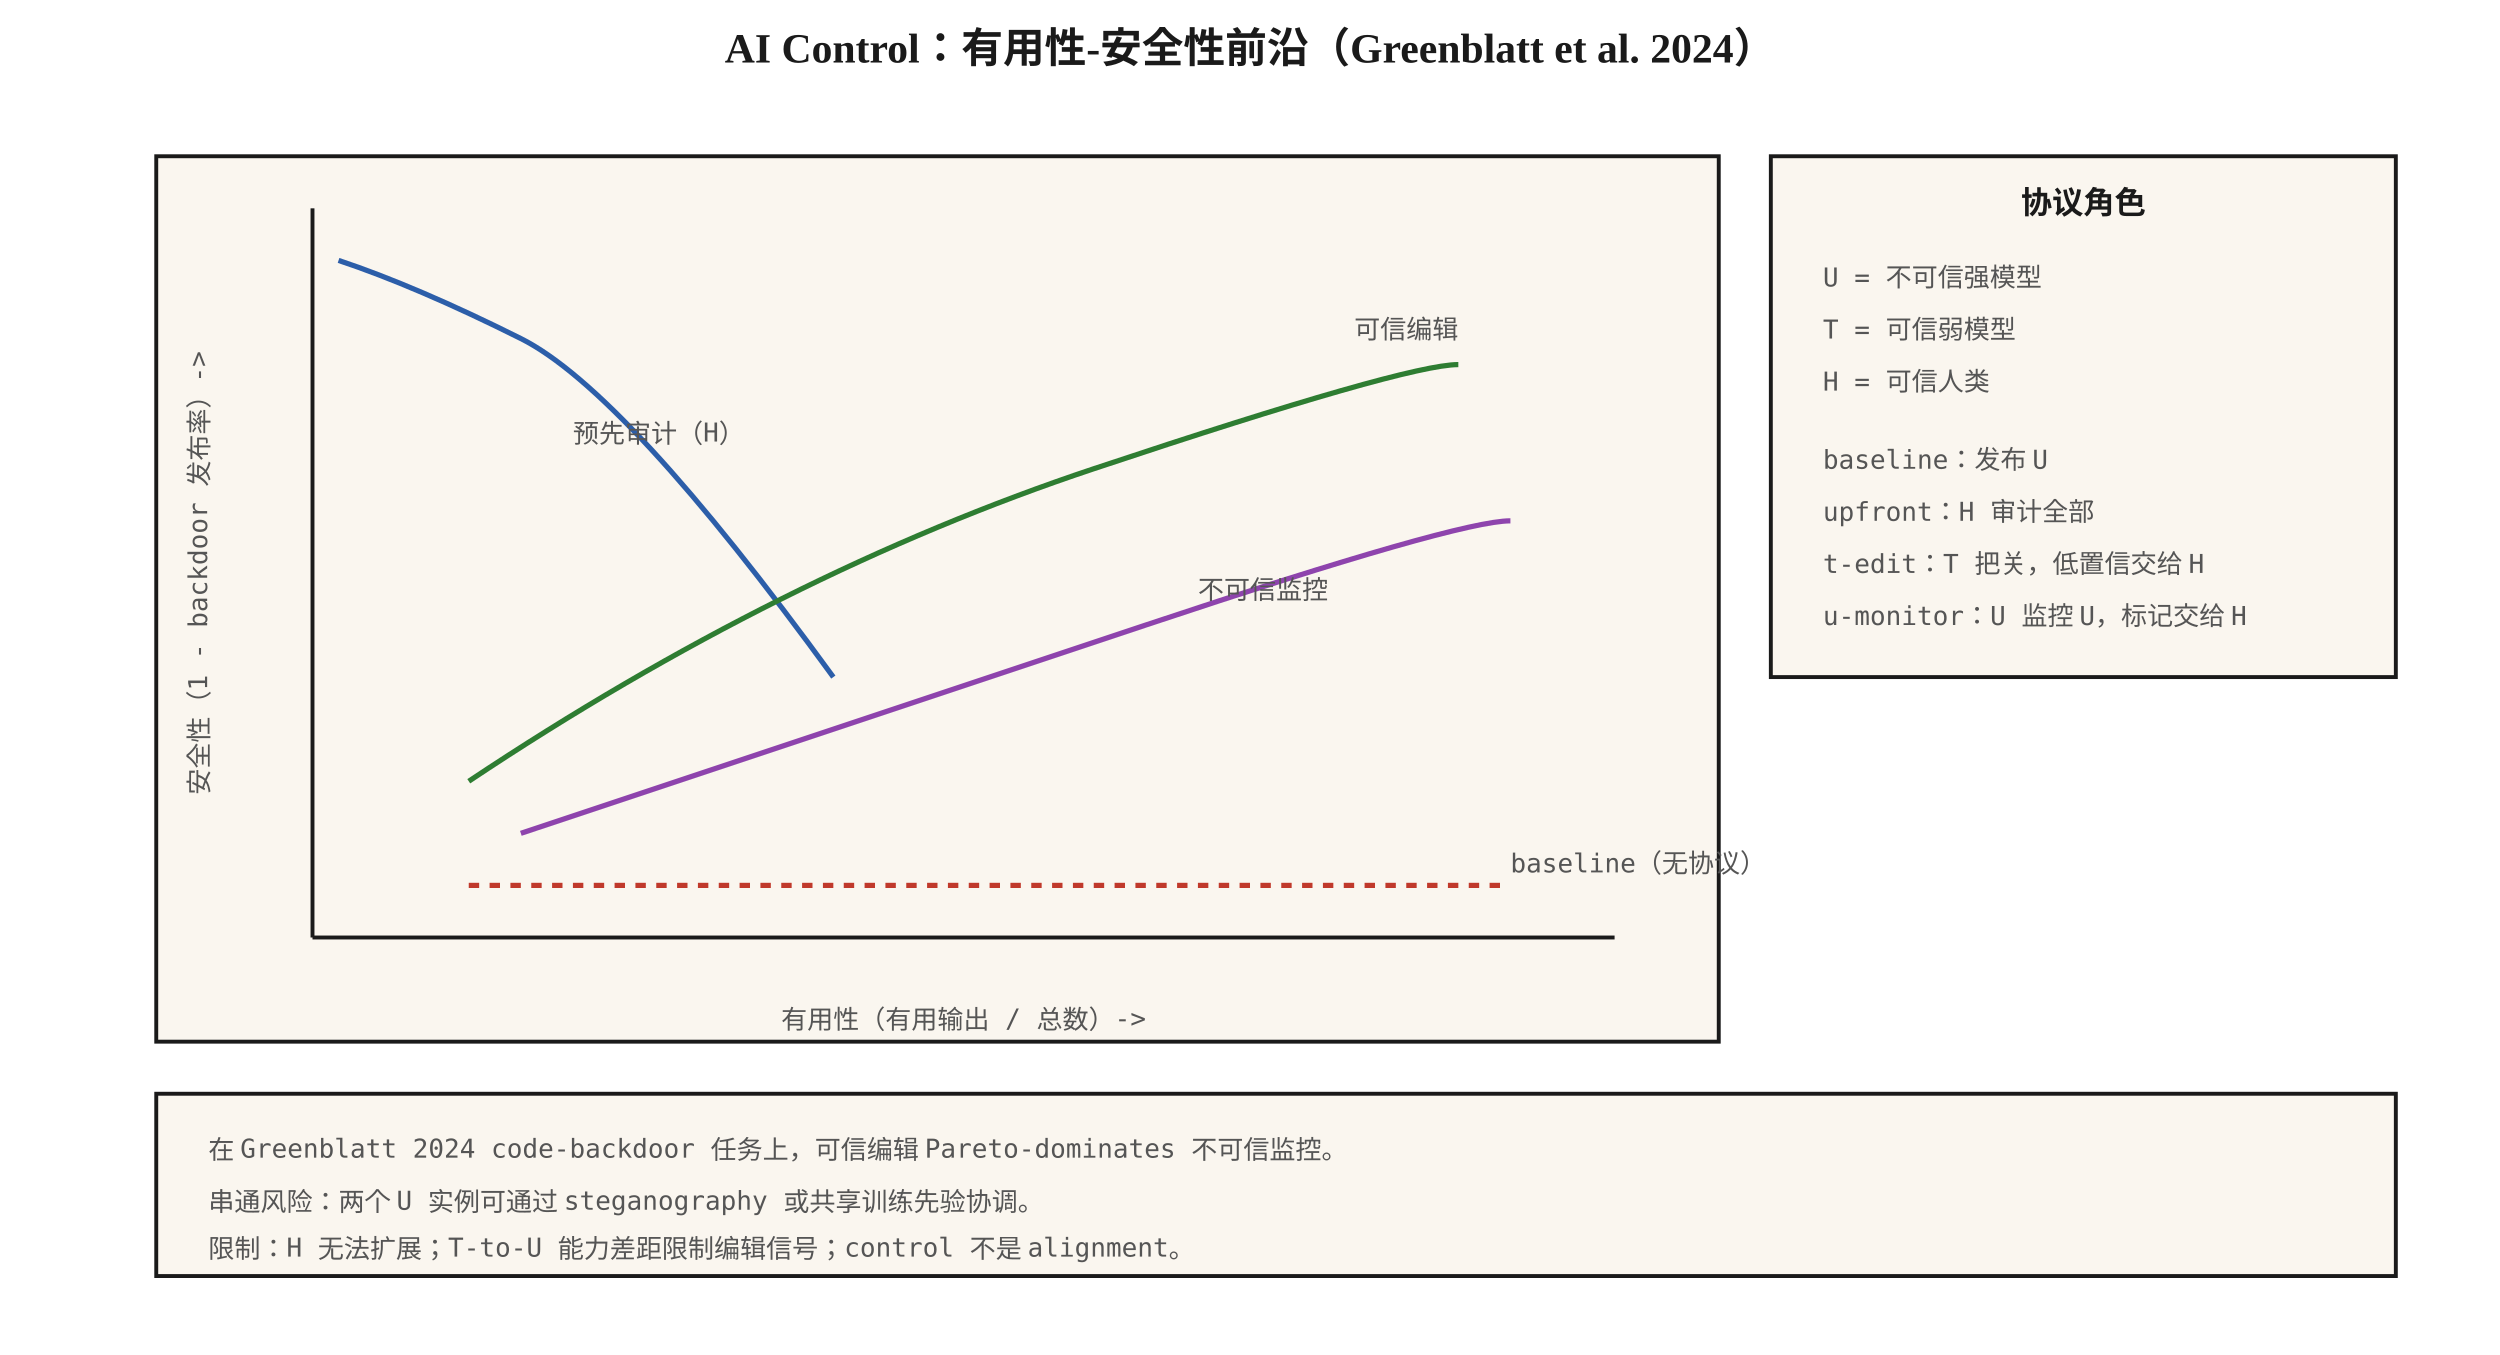
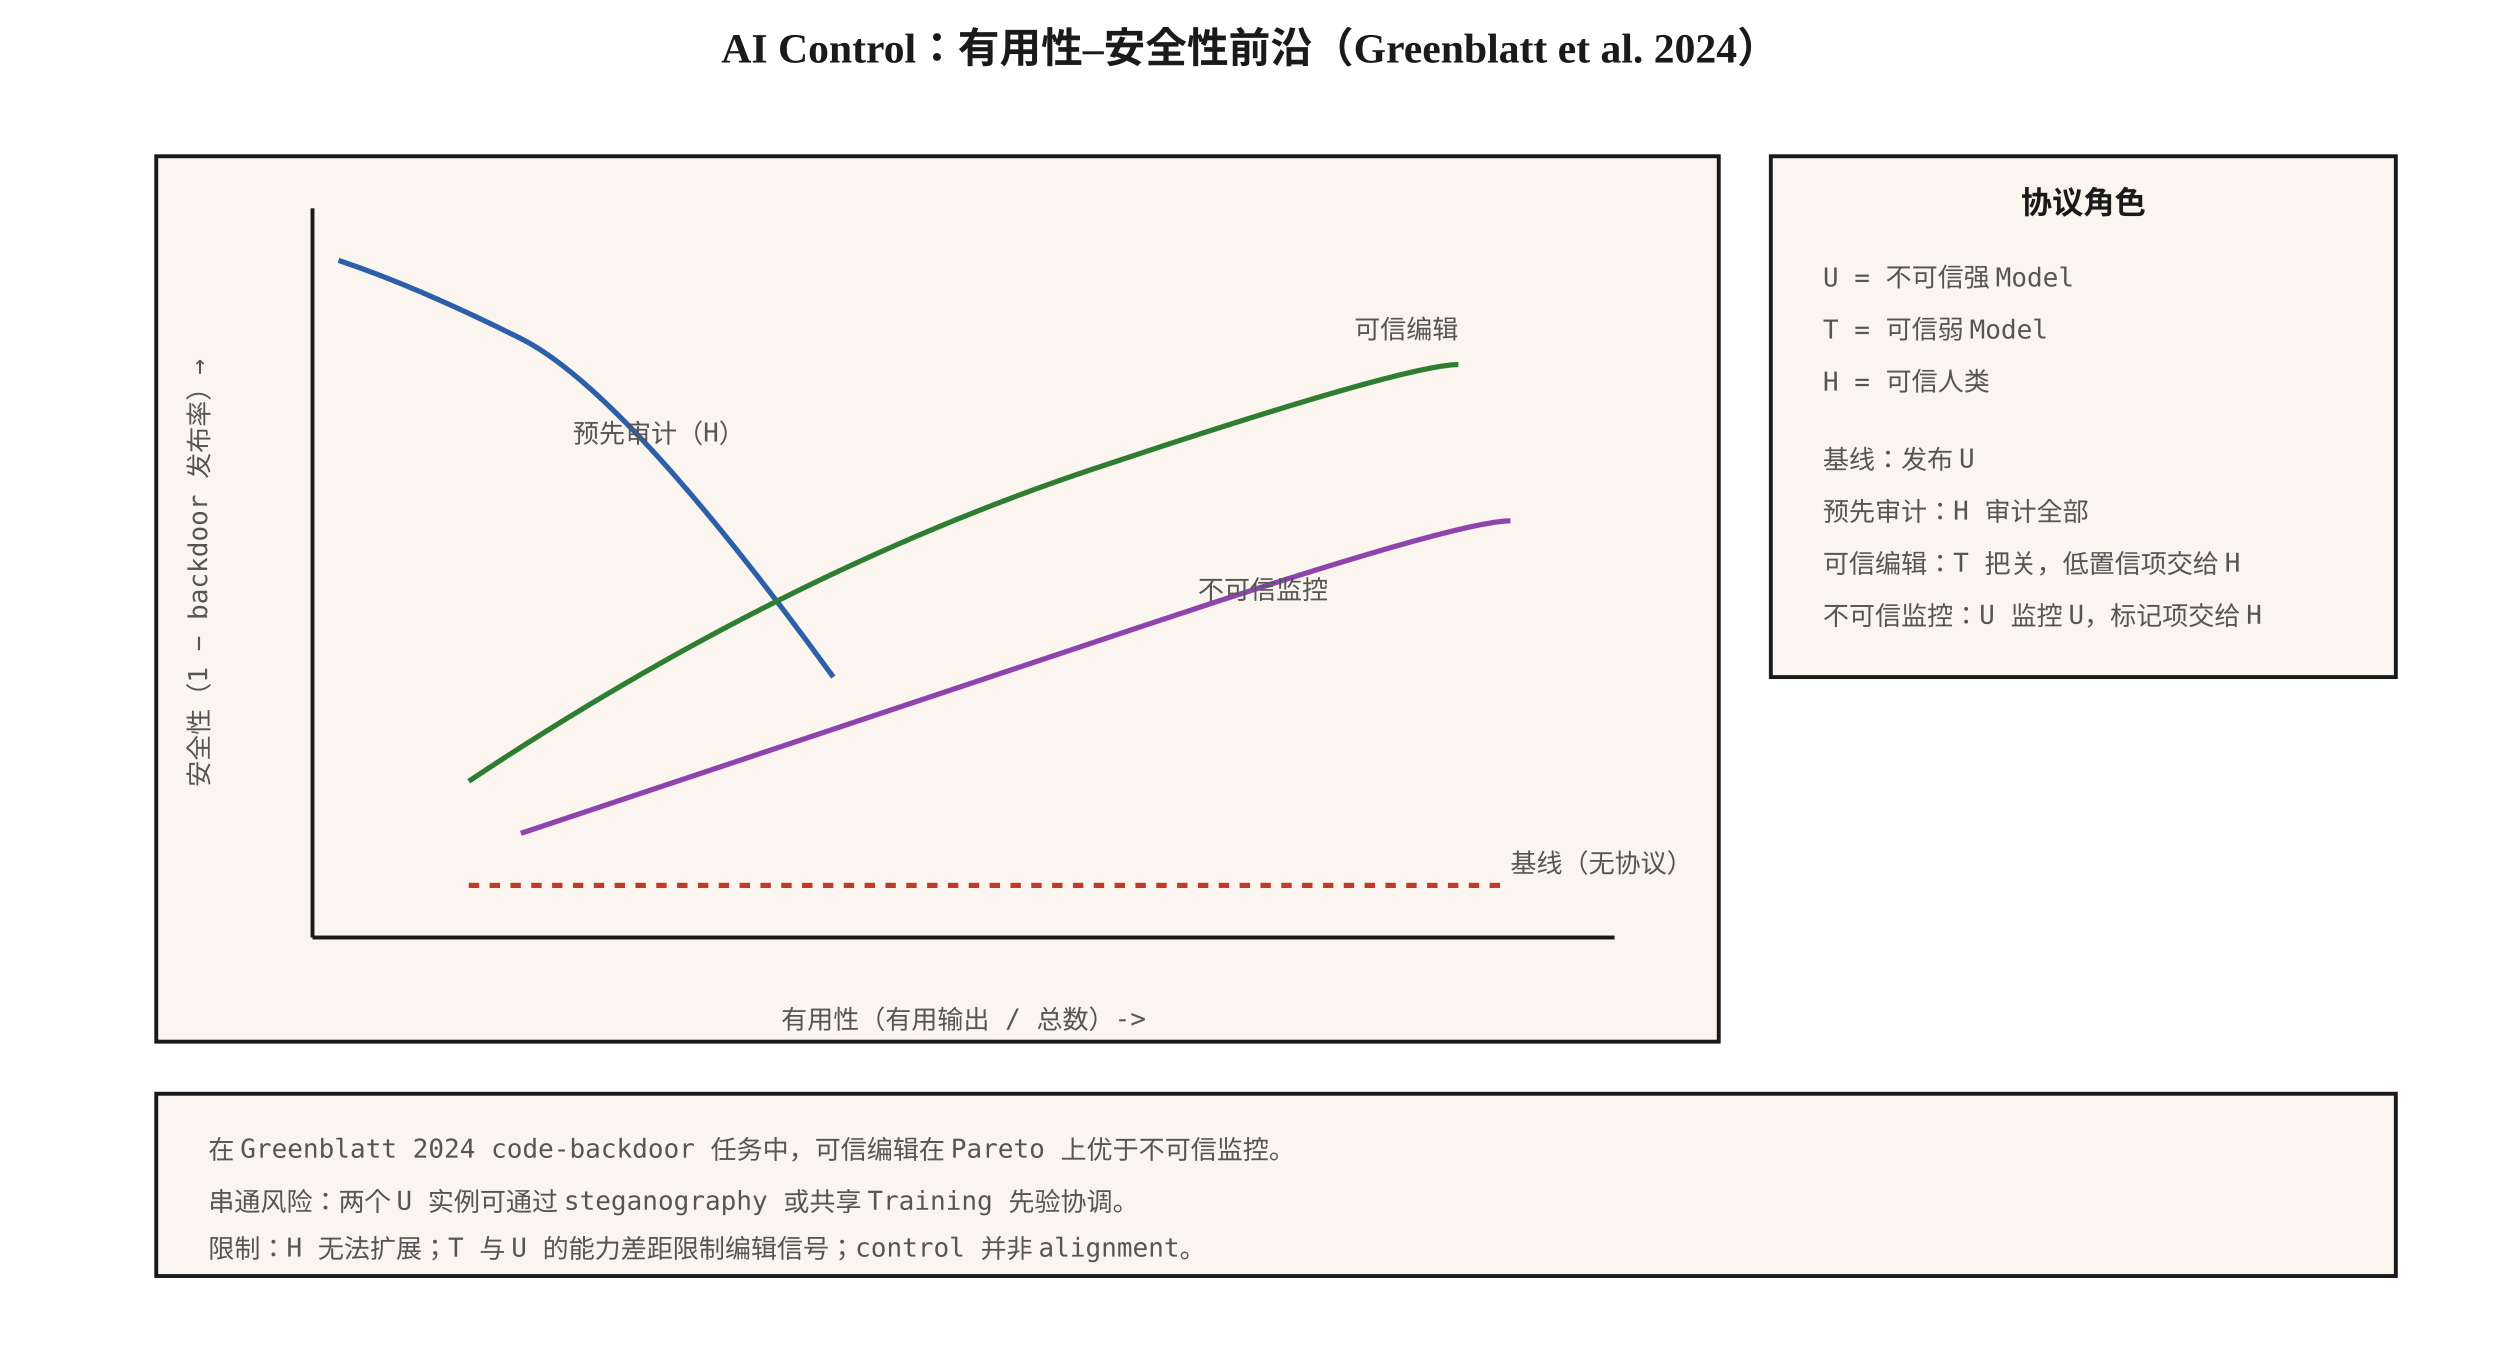
<svg xmlns="http://www.w3.org/2000/svg" viewBox="0 0 960 520" font-family="Georgia, 'Times New Roman', serif">
  <defs>
    <style>
      .box { fill: #faf6ef; stroke: #1a1a1a; stroke-width: 1.5; }
      .hot { fill: #fff1d6; stroke: #c0392b; stroke-width: 1.5; }
      .cool { fill: #e6f4ea; stroke: #2e7d32; stroke-width: 1.5; }
      .cold { fill: #dfe9ff; stroke: #2c5ea9; stroke-width: 1.5; }
      .axis { stroke: #1a1a1a; stroke-width: 1.5; fill: none; }
      .curve { stroke-width: 2.0; fill: none; }
      .step { font-size: 12px; font-family: 'Menlo', monospace; fill: #222; }
      .small { font-size: 10px; font-family: 'Menlo', monospace; fill: #555; }
      .caption { font-size: 11px; fill: #555; font-style: italic; }
      .title { font-size: 16px; font-weight: 700; fill: #1a1a1a; }
      .head { font-size: 12px; font-weight: 700; fill: #1a1a1a; }
    </style>
  </defs>
-   <text x="480" y="24" text-anchor="middle" class="title">AI Control：有用性-安全性前沿（Greenblatt et al. 2024）</text>
+   <text x="480" y="24" text-anchor="middle" class="title">AI Control：有用性–安全性前沿（Greenblatt et al. 2024）</text>
  <rect x="60" y="60" width="600" height="340" class="box" />
  <line x1="120" y1="360" x2="620" y2="360" class="axis" />
  <line x1="120" y1="360" x2="120" y2="80" class="axis" />
  <text x="370" y="395" text-anchor="middle" class="small">有用性（有用输出 / 总数）-&gt;</text>
-   <text x="80" y="220" text-anchor="middle" class="small" transform="rotate(-90 80 220)">安全性（1 - backdoor 发布率）-&gt;</text>
+   <text x="80" y="220" text-anchor="middle" class="small" transform="rotate(-90 80 220)">安全性（1 − backdoor 发布率）→</text>
  <path d="M 180 340 Q 280 340 400 340 T 580 340" class="curve" stroke="#c0392b" stroke-dasharray="4 4" />
-   <text x="580" y="335" class="small" fill="#c0392b">baseline（无协议）</text>
+   <text x="580" y="335" class="small" fill="#c0392b">基线（无协议）</text>
  <path d="M 130 100 Q 160 110 200 130 T 320 260" class="curve" stroke="#2c5ea9" />
  <text x="220" y="170" class="small" fill="#2c5ea9">预先审计（H）</text>
  <path d="M 180 300 Q 300 220 420 180 T 560 140" class="curve" stroke="#2e7d32" />
  <text x="520" y="130" class="small" fill="#2e7d32">可信编辑</text>
  <path d="M 200 320 Q 320 280 440 240 T 580 200" class="curve" stroke="#8e44ad" />
  <text x="460" y="230" class="small" fill="#8e44ad">不可信监控</text>
  <rect x="680" y="60" width="240" height="200" class="box" />
  <text x="800" y="82" text-anchor="middle" class="head">协议角色</text>
-   <text x="700" y="110" class="small">U = 不可信强模型</text>
-   <text x="700" y="130" class="small">T = 可信弱模型</text>
+   <text x="700" y="110" class="small">U = 不可信强 Model</text>
+   <text x="700" y="130" class="small">T = 可信弱 Model</text>
  <text x="700" y="150" class="small">H = 可信人类</text>
-   <text x="700" y="180" class="small">baseline：发布 U</text>
-   <text x="700" y="200" class="small">upfront：H 审计全部</text>
-   <text x="700" y="220" class="small">t-edit：T 把关，低置信交给 H</text>
-   <text x="700" y="240" class="small">u-monitor：U 监控 U，标记交给 H</text>
+   <text x="700" y="180" class="small">基线：发布 U</text>
+   <text x="700" y="200" class="small">预先审计：H 审计全部</text>
+   <text x="700" y="220" class="small">可信编辑：T 把关，低置信项交给 H</text>
+   <text x="700" y="240" class="small">不可信监控：U 监控 U，标记项交给 H</text>
  <rect x="60" y="420" width="860" height="70" class="box" />
-   <text x="80" y="445" class="small">在 Greenblatt 2024 code-backdoor 任务上，可信编辑 Pareto-dominates 不可信监控。</text>
-   <text x="80" y="465" class="small">串通风险：两个 U 实例可通过 steganography 或共享训练先验协调。</text>
-   <text x="80" y="483" class="small">限制：H 无法扩展；T-to-U 能力差距限制编辑信号；control 不是 alignment。</text>
+   <text x="80" y="445" class="small">在 Greenblatt 2024 code-backdoor 任务中，可信编辑在 Pareto 上优于不可信监控。</text>
+   <text x="80" y="465" class="small">串通风险：两个 U 实例可通过 steganography 或共享 Training 先验协调。</text>
+   <text x="80" y="483" class="small">限制：H 无法扩展；T 与 U 的能力差距限制编辑信号；control 并非 alignment。</text>
</svg>
